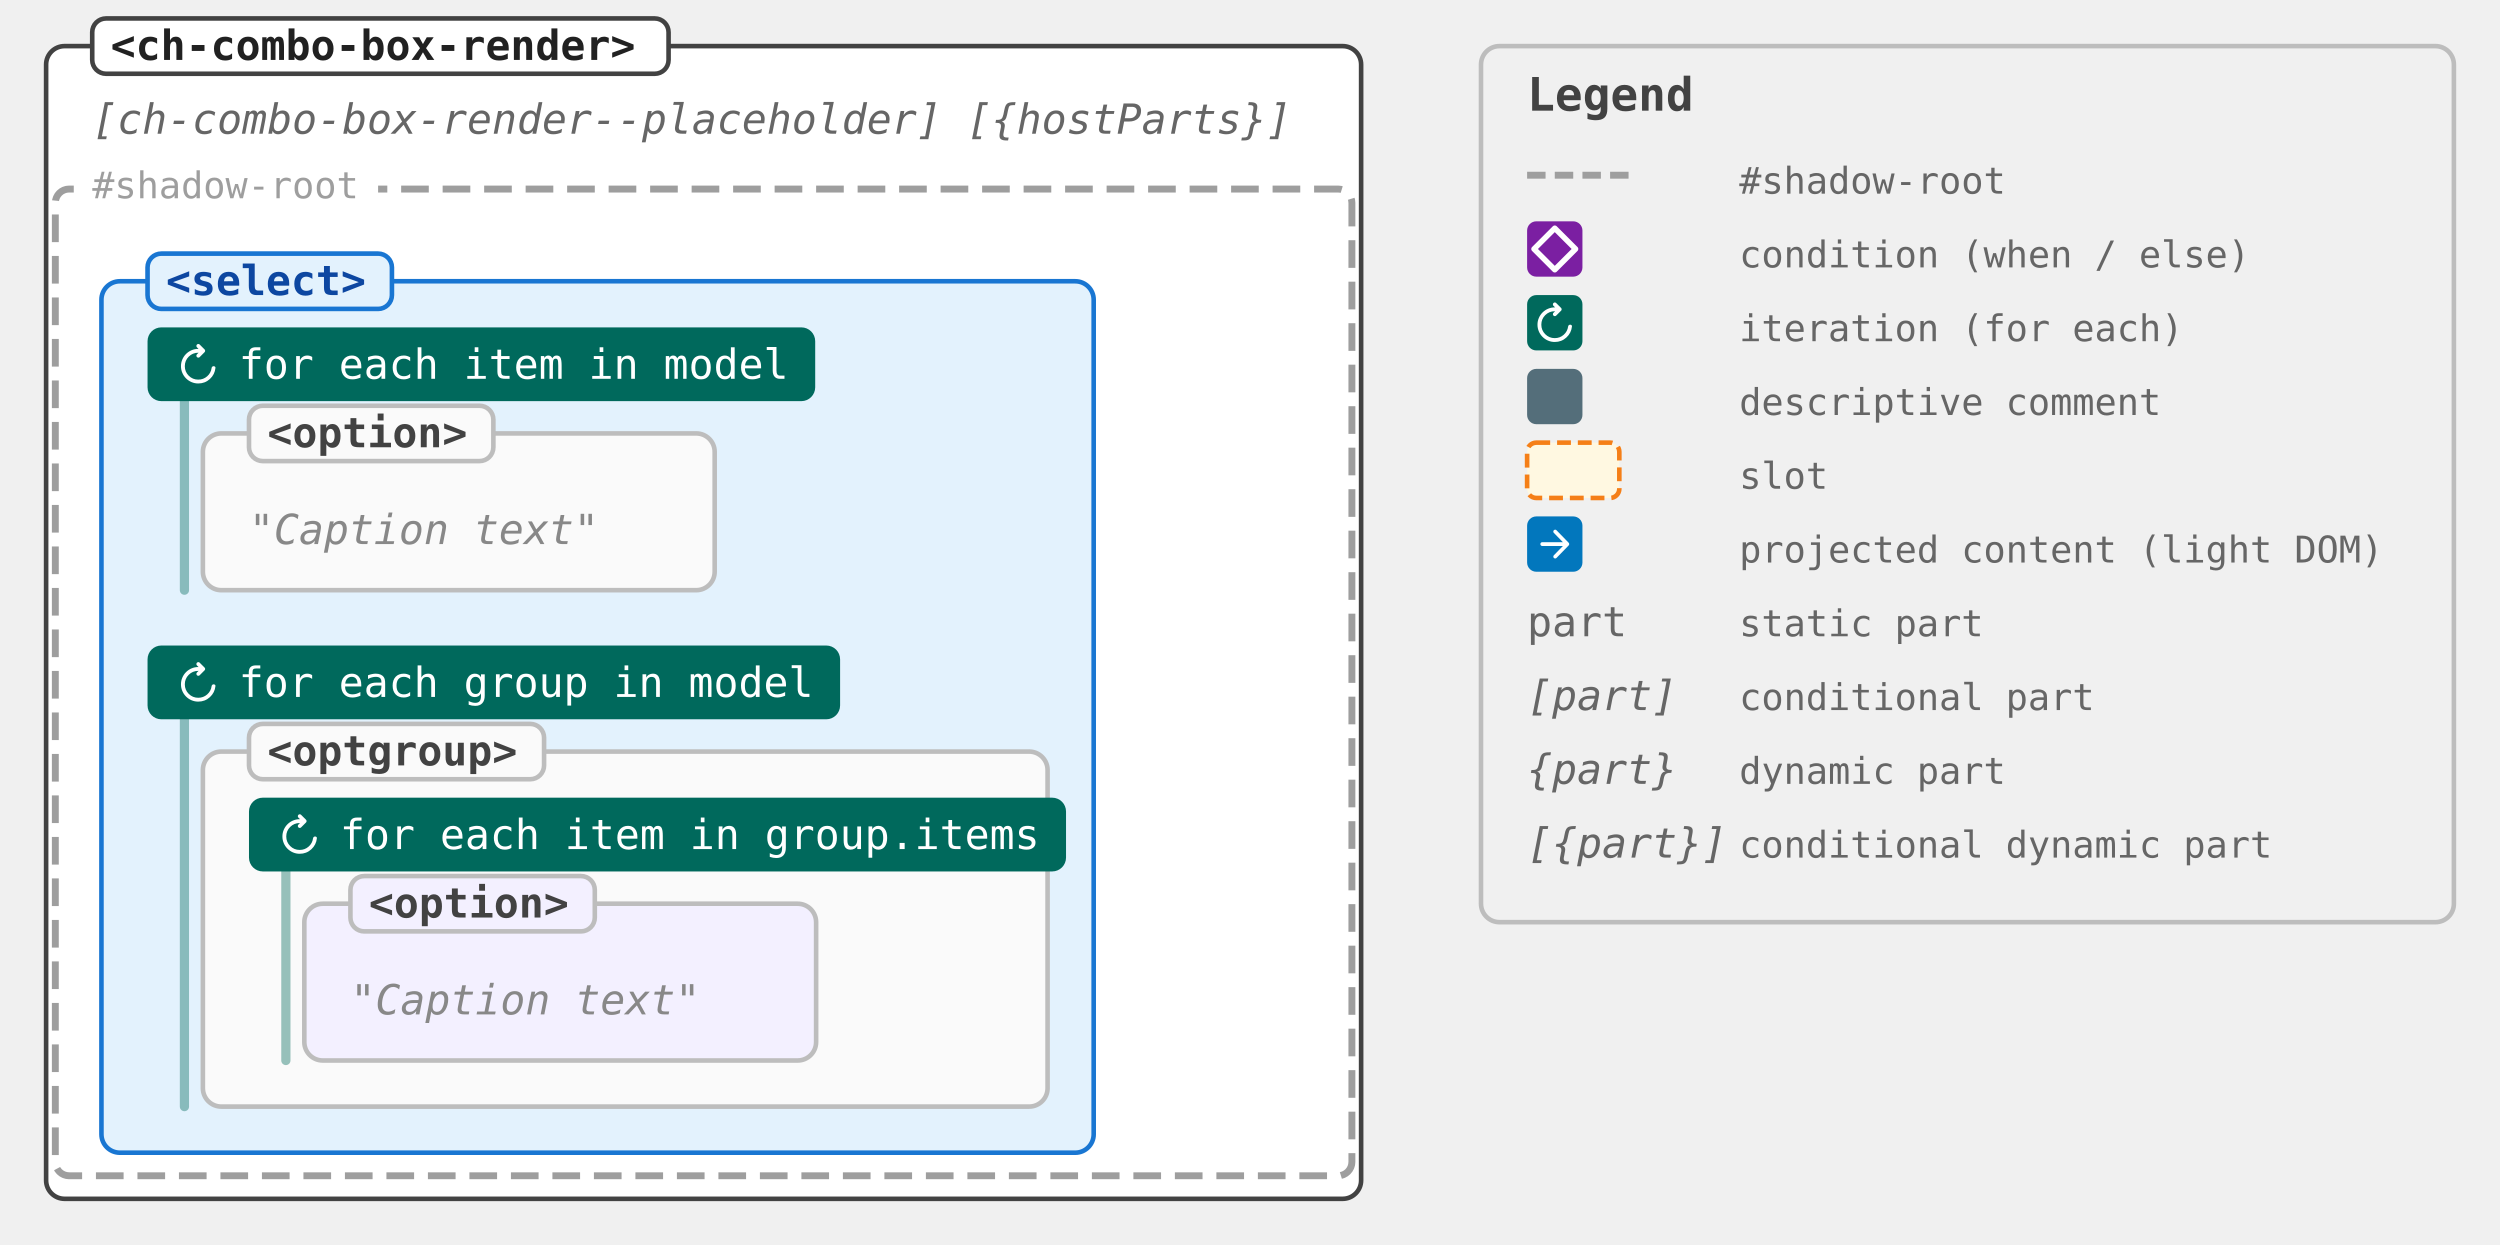
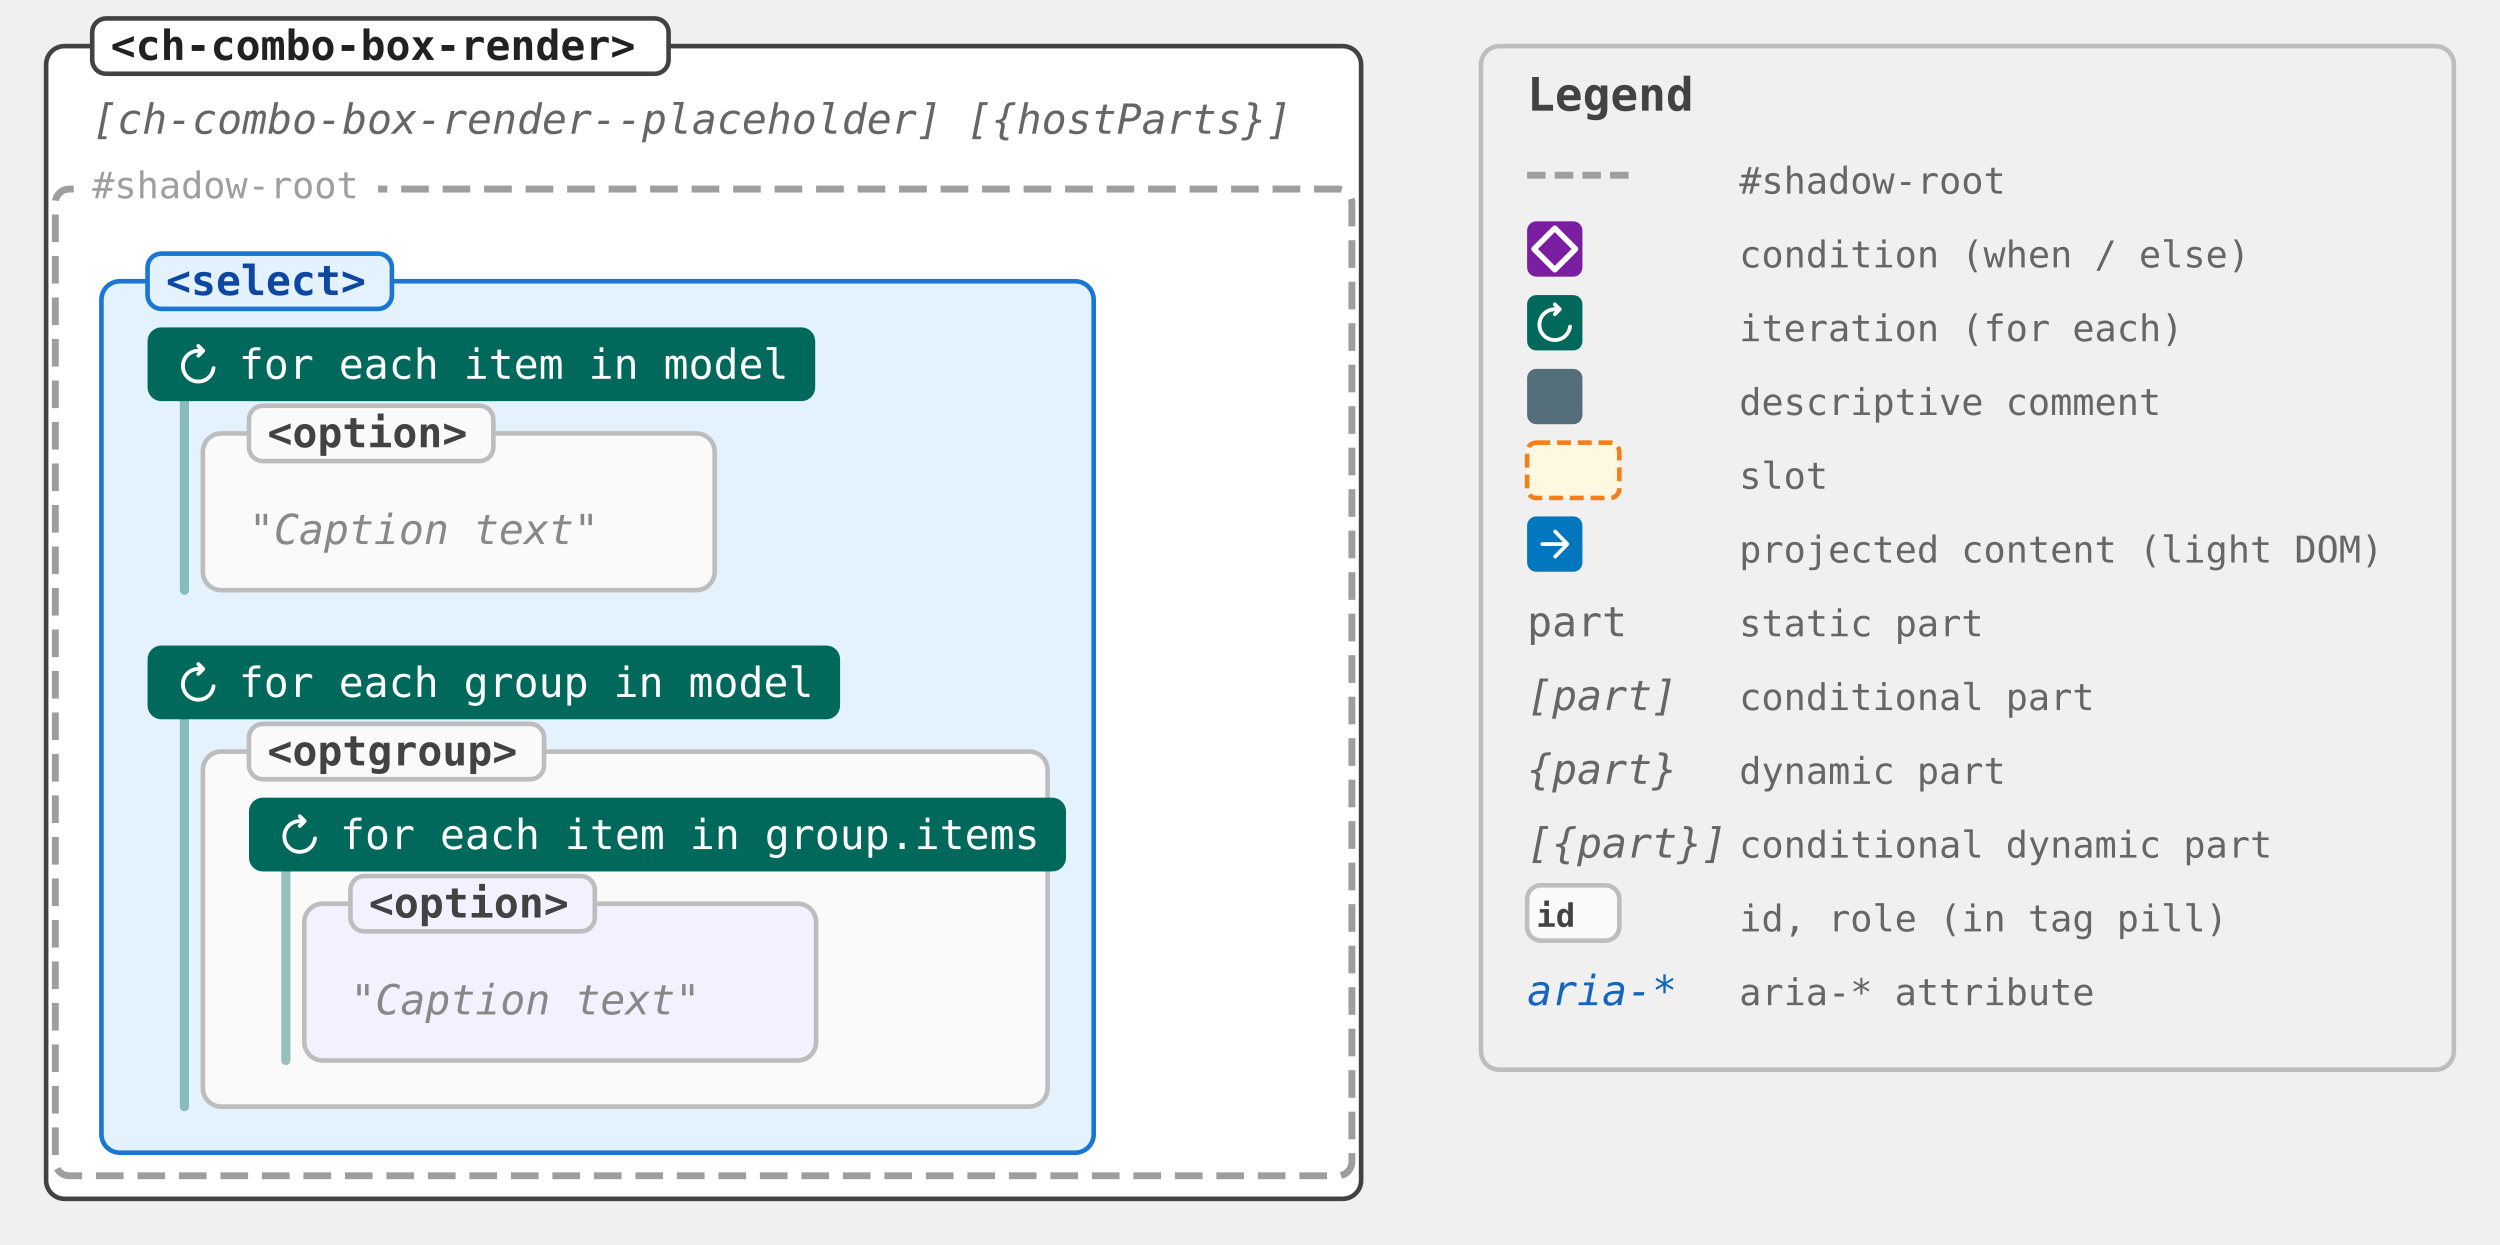
<svg xmlns="http://www.w3.org/2000/svg" viewBox="0 0 542.2 270" width="542.2" height="270" font-family="monospace, Consolas">
  <style>
    text { dominant-baseline: auto; }
  </style>
  <rect x="10" y="10" width="285.2" height="250" fill="#ffffff" stroke="#424242" stroke-width="1" rx="4" />
  <rect x="20" y="4" width="125" height="12" fill="#ffffff" stroke="#424242" stroke-width="1" rx="3" />
  <text x="24" y="13" font-size="9" fill="#212121" font-weight="bold">&lt;ch-combo-box-render&gt;</text>
  <rect x="12" y="41" width="281.2" height="214" fill="none" stroke="#9e9e9e" stroke-width="1.5" stroke-dasharray="6 3" rx="3" />
  <rect x="16" y="35" width="66" height="12" fill="#ffffff" rx="2" />
  <text x="20" y="43" font-size="8" fill="#9e9e9e" font-family="monospace">#shadow-root</text>
  <text x="20" y="29" font-size="9" fill="#666" font-style="italic">[ch-combo-box-render--placeholder] [{hostParts}]</text>
  <rect x="22" y="61" width="215.2" height="189" fill="#e3f2fd" stroke="#1976d2" stroke-width="1" rx="4" />
  <rect x="32" y="55" width="53" height="12" fill="#e3f2fd" stroke="#1976d2" stroke-width="1" rx="3" />
  <text x="36" y="64" font-size="9" fill="#0d47a1" font-weight="bold">&lt;select&gt;</text>
  <line x1="40" y1="87" x2="40" y2="128" stroke="#00695c" stroke-width="2" stroke-opacity="0.4" stroke-linecap="round" />
  <line x1="40" y1="156" x2="40" y2="240" stroke="#00695c" stroke-width="2" stroke-opacity="0.4" stroke-linecap="round" />
  <rect x="32" y="71" width="144.8" height="16" fill="#00695c" rx="3" />
  <path d="M8 14.667a5.806 5.806 0 0 1-2.342-.475 6.1 6.1 0 0 1-1.9-1.284 6.097 6.097 0 0 1-1.283-1.9A5.804 5.804 0 0 1 2 8.667a5.8 5.8 0 0 1 .475-2.342 6.099 6.099 0 0 1 1.283-1.9 6.099 6.099 0 0 1 1.9-1.283A5.805 5.805 0 0 1 8 2.667h.1L7.533 2.1a.622.622 0 0 1-.183-.458.68.68 0 0 1 .183-.475.68.68 0 0 1 .475-.209.62.62 0 0 1 .475.192L10.2 2.867a.632.632 0 0 1 .183.466.632.632 0 0 1-.183.467L8.483 5.517a.62.62 0 0 1-.475.191.68.68 0 0 1-.475-.208.68.68 0 0 1-.183-.475c0-.183.061-.336.183-.458L8.1 4H8c-1.3 0-2.403.453-3.308 1.358-.906.906-1.359 2.009-1.359 3.309 0 1.3.453 2.402 1.359 3.308.905.906 2.008 1.358 3.308 1.358 1.178 0 2.206-.383 3.083-1.15.878-.766 1.395-1.733 1.55-2.9a.68.68 0 0 1 .234-.441.687.687 0 0 1 .466-.175c.178 0 .334.055.467.166a.44.44 0 0 1 .167.417c-.156 1.544-.8 2.833-1.934 3.867C10.9 14.15 9.556 14.667 8 14.667Z" fill="#ffffff" transform="translate(38,74) scale(0.625)" />
  <text x="111.4" y="82.15" font-size="9" fill="#ffffff" font-family="monospace" text-anchor="middle">for each item in model</text>
  <rect x="44" y="94" width="111" height="34" fill="#fafafa" stroke="#bdbdbd" stroke-width="1" rx="4" />
  <rect x="54" y="88" width="53" height="12" fill="#fafafa" stroke="#bdbdbd" stroke-width="1" rx="3" />
  <text x="58" y="97" font-size="9" fill="#424242" font-weight="bold">&lt;option&gt;</text>
  <text x="54" y="118" font-size="9" fill="#888" font-style="italic">"Caption text"</text>
  <rect x="32" y="140" width="150.2" height="16" fill="#00695c" rx="3" />
  <path d="M8 14.667a5.806 5.806 0 0 1-2.342-.475 6.1 6.1 0 0 1-1.9-1.284 6.097 6.097 0 0 1-1.283-1.9A5.804 5.804 0 0 1 2 8.667a5.8 5.8 0 0 1 .475-2.342 6.099 6.099 0 0 1 1.283-1.9 6.099 6.099 0 0 1 1.9-1.283A5.805 5.805 0 0 1 8 2.667h.1L7.533 2.1a.622.622 0 0 1-.183-.458.68.68 0 0 1 .183-.475.68.68 0 0 1 .475-.209.62.62 0 0 1 .475.192L10.2 2.867a.632.632 0 0 1 .183.466.632.632 0 0 1-.183.467L8.483 5.517a.62.62 0 0 1-.475.191.68.68 0 0 1-.475-.208.68.68 0 0 1-.183-.475c0-.183.061-.336.183-.458L8.1 4H8c-1.3 0-2.403.453-3.308 1.358-.906.906-1.359 2.009-1.359 3.309 0 1.3.453 2.402 1.359 3.308.905.906 2.008 1.358 3.308 1.358 1.178 0 2.206-.383 3.083-1.15.878-.766 1.395-1.733 1.55-2.9a.68.68 0 0 1 .234-.441.687.687 0 0 1 .466-.175c.178 0 .334.055.467.166a.44.44 0 0 1 .167.417c-.156 1.544-.8 2.833-1.934 3.867C10.9 14.15 9.556 14.667 8 14.667Z" fill="#ffffff" transform="translate(38,143) scale(0.625)" />
  <text x="114.1" y="151.15" font-size="9" fill="#ffffff" font-family="monospace" text-anchor="middle">for each group in model</text>
  <rect x="44" y="163" width="183.2" height="77" fill="#fafafa" stroke="#bdbdbd" stroke-width="1" rx="4" />
  <rect x="54" y="157" width="64" height="12" fill="#fafafa" stroke="#bdbdbd" stroke-width="1" rx="3" />
  <text x="58" y="166" font-size="9" fill="#424242" font-weight="bold">&lt;optgroup&gt;</text>
  <line x1="62" y1="189" x2="62" y2="230" stroke="#00695c" stroke-width="2" stroke-opacity="0.4" stroke-linecap="round" />
  <rect x="54" y="173" width="177.2" height="16" fill="#00695c" rx="3" />
  <path d="M8 14.667a5.806 5.806 0 0 1-2.342-.475 6.1 6.1 0 0 1-1.9-1.284 6.097 6.097 0 0 1-1.283-1.9A5.804 5.804 0 0 1 2 8.667a5.8 5.8 0 0 1 .475-2.342 6.099 6.099 0 0 1 1.283-1.9 6.099 6.099 0 0 1 1.9-1.283A5.805 5.805 0 0 1 8 2.667h.1L7.533 2.1a.622.622 0 0 1-.183-.458.68.68 0 0 1 .183-.475.68.68 0 0 1 .475-.209.62.62 0 0 1 .475.192L10.2 2.867a.632.632 0 0 1 .183.466.632.632 0 0 1-.183.467L8.483 5.517a.62.62 0 0 1-.475.191.68.68 0 0 1-.475-.208.68.68 0 0 1-.183-.475c0-.183.061-.336.183-.458L8.1 4H8c-1.3 0-2.403.453-3.308 1.358-.906.906-1.359 2.009-1.359 3.309 0 1.3.453 2.402 1.359 3.308.905.906 2.008 1.358 3.308 1.358 1.178 0 2.206-.383 3.083-1.15.878-.766 1.395-1.733 1.55-2.9a.68.68 0 0 1 .234-.441.687.687 0 0 1 .466-.175c.178 0 .334.055.467.166a.44.44 0 0 1 .167.417c-.156 1.544-.8 2.833-1.934 3.867C10.9 14.15 9.556 14.667 8 14.667Z" fill="#ffffff" transform="translate(60,176) scale(0.625)" />
  <text x="149.6" y="184.15" font-size="9" fill="#ffffff" font-family="monospace" text-anchor="middle">for each item in group.items</text>
  <rect x="66" y="196" width="111" height="34" fill="#f3f0ff" stroke="#bdbdbd" stroke-width="1" rx="4" />
  <rect x="76" y="190" width="53" height="12" fill="#f3f0ff" stroke="#bdbdbd" stroke-width="1" rx="3" />
  <text x="80" y="199" font-size="9" fill="#424242" font-weight="bold">&lt;option&gt;</text>
  <text x="76" y="220" font-size="9" fill="#888" font-style="italic">"Caption text"</text>
-   <rect x="321.2" y="10" width="211" height="190" fill="none" stroke="#bdbdbd" stroke-width="1" rx="4" />
+   <rect x="321.2" y="10" width="211" height="222" fill="none" stroke="#bdbdbd" stroke-width="1" rx="4" />
  <text x="331.2" y="24" font-size="10" fill="#424242" font-weight="bold">Legend</text>
  <line x1="331.2" y1="38" x2="355.2" y2="38" stroke="#9e9e9e" stroke-width="1.5" stroke-dasharray="4 2" />
  <text x="377.2" y="42" font-size="8" fill="#666">#shadow-root</text>
  <rect x="331.2" y="48" width="12" height="12" fill="#7b1fa2" rx="2" />
  <path d="M5 0.5 L9.5 5 L5 9.5 L0.5 5 Z" fill="none" stroke="#fff" stroke-width="1.2" stroke-linecap="round" stroke-linejoin="round" transform="translate(332.2,49) scale(1)" />
  <text x="377.2" y="58" font-size="8" fill="#666">condition (when / else)</text>
  <rect x="331.2" y="64" width="12" height="12" fill="#00695c" rx="2" />
  <path d="M8 14.667a5.806 5.806 0 0 1-2.342-.475 6.1 6.1 0 0 1-1.9-1.284 6.097 6.097 0 0 1-1.283-1.9A5.804 5.804 0 0 1 2 8.667a5.8 5.8 0 0 1 .475-2.342 6.099 6.099 0 0 1 1.283-1.9 6.099 6.099 0 0 1 1.9-1.283A5.805 5.805 0 0 1 8 2.667h.1L7.533 2.1a.622.622 0 0 1-.183-.458.68.68 0 0 1 .183-.475.68.68 0 0 1 .475-.209.62.62 0 0 1 .475.192L10.2 2.867a.632.632 0 0 1 .183.466.632.632 0 0 1-.183.467L8.483 5.517a.62.62 0 0 1-.475.191.68.68 0 0 1-.475-.208.68.68 0 0 1-.183-.475c0-.183.061-.336.183-.458L8.1 4H8c-1.3 0-2.403.453-3.308 1.358-.906.906-1.359 2.009-1.359 3.309 0 1.3.453 2.402 1.359 3.308.905.906 2.008 1.358 3.308 1.358 1.178 0 2.206-.383 3.083-1.15.878-.766 1.395-1.733 1.55-2.9a.68.68 0 0 1 .234-.441.687.687 0 0 1 .466-.175c.178 0 .334.055.467.166a.44.44 0 0 1 .167.417c-.156 1.544-.8 2.833-1.934 3.867C10.9 14.15 9.556 14.667 8 14.667Z" fill="#fff" transform="translate(332.2,65) scale(0.625)" />
  <text x="377.2" y="74" font-size="8" fill="#666">iteration (for each)</text>
  <rect x="331.2" y="80" width="12" height="12" fill="#546e7a" rx="2" />
  <text x="377.2" y="90" font-size="8" fill="#666">descriptive comment</text>
  <rect x="331.2" y="96" width="20" height="12" fill="#fff8e1" stroke="#f57f17" stroke-width="1" stroke-dasharray="3 1.5" rx="2" />
  <text x="377.2" y="106" font-size="8" fill="#666">slot</text>
  <rect x="331.2" y="112" width="12" height="12" fill="#0277bd" rx="2" />
  <path d="M10.817 8.664H3.642a.613.613 0 0 1-.457-.19.647.647 0 0 1-.185-.47c0-.187.062-.343.185-.47a.613.613 0 0 1 .457-.19h7.175l-3.146-3.23a.613.613 0 0 1-.185-.462.668.668 0 0 1 .65-.651.58.58 0 0 1 .45.189l4.237 4.353c.065.066.11.137.137.214a.75.75 0 0 1 .04.247.75.75 0 0 1-.04.248.581.581 0 0 1-.137.214l-4.237 4.353a.59.59 0 0 1-.442.181.645.645 0 0 1-.457-.181.65.65 0 0 1-.193-.47.65.65 0 0 1 .193-.47l3.13-3.215Z" fill="#fff" transform="translate(332.2,113) scale(0.625)" />
  <text x="377.2" y="122" font-size="8" fill="#666">projected content (light DOM)</text>
  <text x="331.2" y="138" font-size="9" fill="#666">part</text>
  <text x="377.2" y="138" font-size="8" fill="#666">static part</text>
  <text x="331.2" y="154" font-size="9" fill="#666" font-style="italic">[part]</text>
  <text x="377.2" y="154" font-size="8" fill="#666">conditional part</text>
  <text x="331.2" y="170" font-size="9" fill="#666" font-style="italic">{part}</text>
  <text x="377.2" y="170" font-size="8" fill="#666">dynamic part</text>
  <text x="331.2" y="186" font-size="9" fill="#666" font-style="italic">[{part}]</text>
  <text x="377.2" y="186" font-size="8" fill="#666">conditional dynamic part</text>
+   <rect x="331.2" y="192" width="20" height="12" fill="#fafafa" stroke="#bdbdbd" stroke-width="1" rx="3" />
+   <text x="333.2" y="201" font-size="7" fill="#424242" font-weight="bold">id</text>
+   <text x="377.2" y="202" font-size="8" fill="#666">id, role (in tag pill)</text>
+   <text x="331.2" y="218" font-size="9" fill="#1565c0" font-style="italic">aria-*</text>
+   <text x="377.2" y="218" font-size="8" fill="#666">aria-* attribute</text>
</svg>
